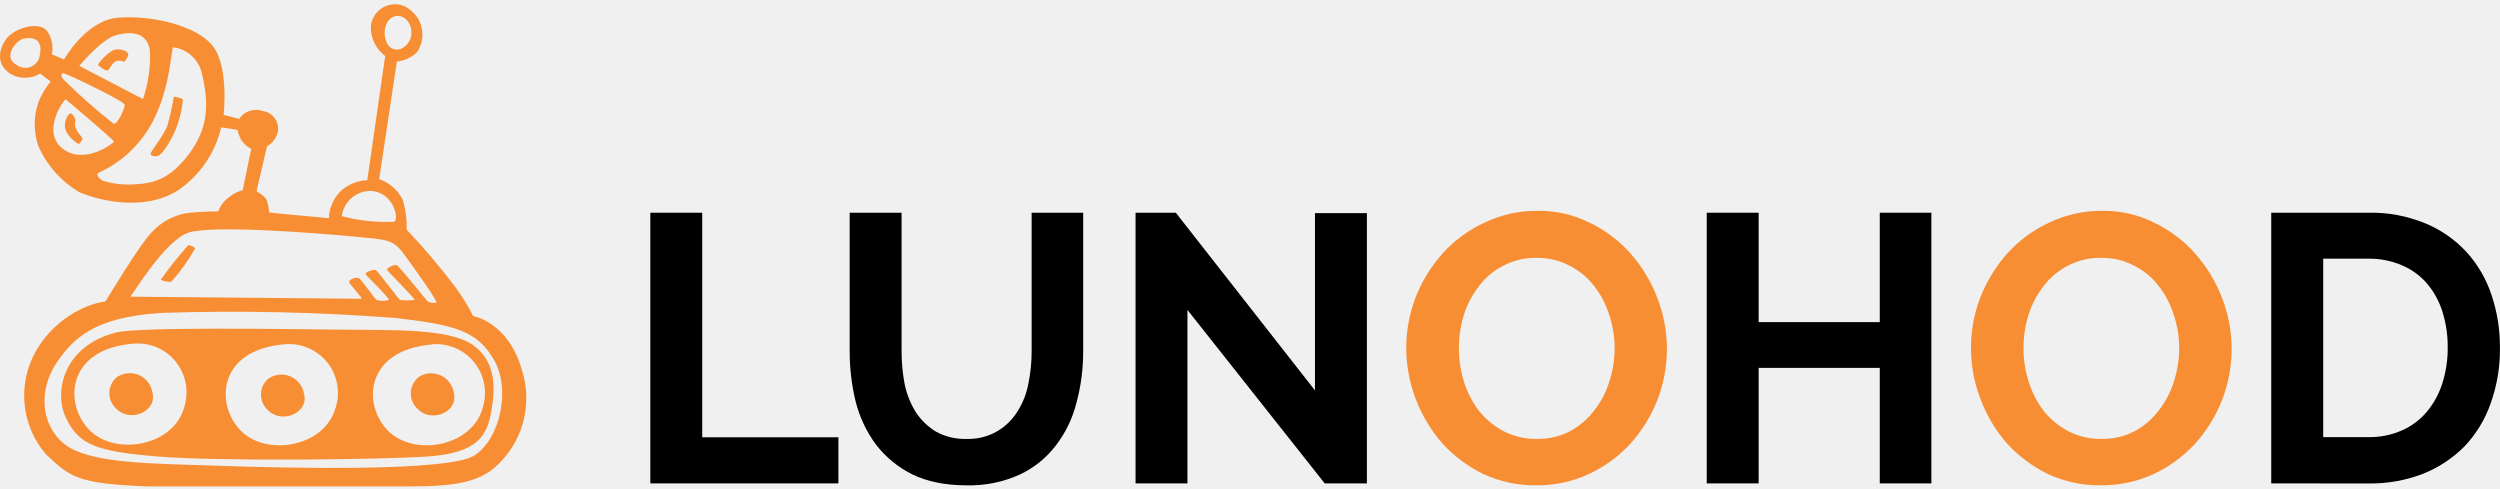
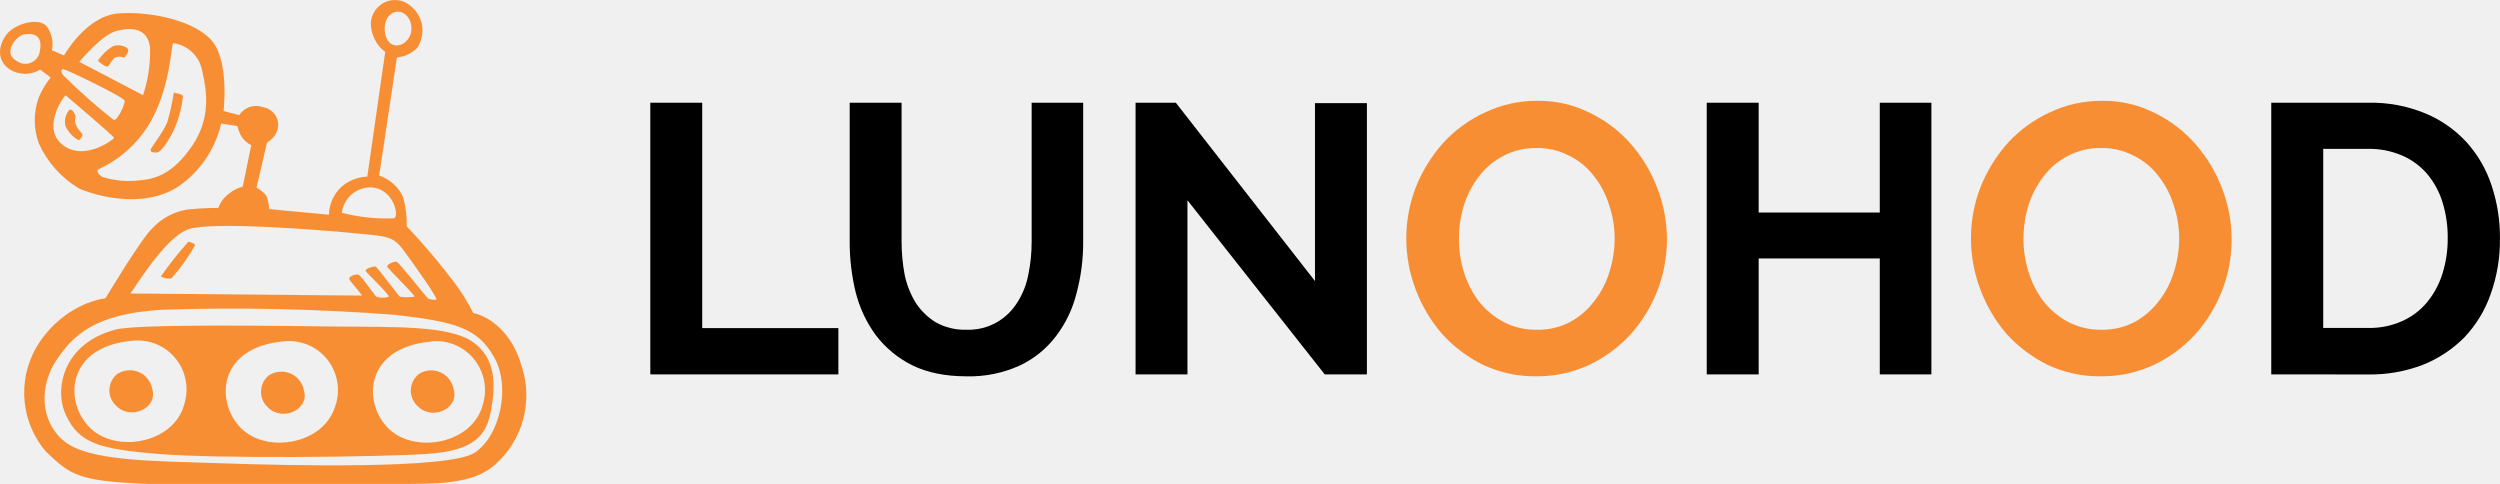
- <svg xmlns="http://www.w3.org/2000/svg" width="292" height="57" viewBox="0 0 292 57" fill="none">
-   <g clip-path="url(#clip0_322_12717)">
-     <path d="M75.959 56.461V24.845H82.02V51.075H97.926V56.461H75.959Z" fill="black" />
-     <path d="M112.865 51.266C114.125 51.312 115.372 51.004 116.465 50.377C117.434 49.81 118.249 49.014 118.839 48.06C119.47 47.069 119.903 45.966 120.114 44.812C120.373 43.556 120.501 42.277 120.495 40.995V24.845H126.515V40.96C126.529 43.022 126.263 45.077 125.725 47.067C125.271 48.877 124.448 50.574 123.309 52.052C122.195 53.503 120.748 54.664 119.091 55.438C117.146 56.315 115.028 56.742 112.896 56.686C110.407 56.686 108.284 56.255 106.525 55.392C104.875 54.568 103.433 53.38 102.308 51.919C101.198 50.412 100.393 48.703 99.937 46.888C99.466 44.947 99.233 42.957 99.243 40.96V24.845H105.304V40.96C105.301 42.26 105.419 43.557 105.655 44.834C105.891 45.983 106.322 47.083 106.93 48.087C107.535 49.027 108.346 49.819 109.3 50.403C110.39 51.005 111.621 51.303 112.865 51.266Z" fill="black" />
-     <path d="M138.694 36.2V56.461H132.633V24.845H137.335L153.588 45.598V24.891H159.653V56.461H154.729L138.694 36.2Z" fill="black" />
-     <path d="M179.451 56.686C177.298 56.714 175.167 56.258 173.214 55.35C171.405 54.459 169.78 53.235 168.424 51.743C167.1 50.217 166.058 48.467 165.348 46.575C164.623 44.685 164.252 42.679 164.252 40.655C164.246 38.581 164.634 36.525 165.397 34.597C166.157 32.715 167.242 30.981 168.603 29.475C169.98 27.991 171.639 26.796 173.482 25.959C175.391 25.059 177.478 24.603 179.589 24.623C181.725 24.595 183.836 25.083 185.742 26.047C187.567 26.93 189.195 28.172 190.528 29.7C191.851 31.221 192.89 32.966 193.597 34.853C195.08 38.696 195.064 42.957 193.551 46.789C192.812 48.657 191.741 50.377 190.391 51.865C189.021 53.337 187.38 54.53 185.558 55.381C183.642 56.256 181.558 56.702 179.451 56.686ZM170.401 40.655C170.394 41.999 170.596 43.335 171 44.617C171.382 45.84 171.976 46.986 172.756 48.002C173.54 48.974 174.512 49.777 175.615 50.361C176.814 50.976 178.146 51.287 179.493 51.266C180.836 51.296 182.165 50.991 183.36 50.377C184.478 49.777 185.453 48.941 186.215 47.926C187.007 46.918 187.604 45.771 187.975 44.544C188.38 43.293 188.587 41.986 188.589 40.67C188.591 39.321 188.368 37.98 187.929 36.704C187.545 35.475 186.934 34.329 186.127 33.326C185.366 32.345 184.389 31.552 183.272 31.009C182.107 30.402 180.807 30.096 179.493 30.12C178.133 30.088 176.786 30.403 175.581 31.036C174.459 31.61 173.482 32.433 172.726 33.441C171.945 34.456 171.349 35.6 170.966 36.822C170.59 38.065 170.399 39.356 170.401 40.655Z" fill="#F88E33" />
-     <path d="M225.584 24.845V56.461H219.557V42.968H205.411V56.461H199.346V24.845H205.411V37.624H219.557V24.845H225.584Z" fill="black" />
-     <path d="M245.395 56.686C243.241 56.714 241.108 56.257 239.154 55.35C237.346 54.458 235.721 53.235 234.364 51.743C233.046 50.216 232.012 48.466 231.31 46.575C230.585 44.685 230.212 42.679 230.211 40.655C230.205 38.581 230.593 36.525 231.356 34.597C232.116 32.715 233.201 30.981 234.562 29.475C235.938 27.991 237.595 26.796 239.437 25.959C241.346 25.06 243.434 24.604 245.544 24.623C247.68 24.595 249.791 25.083 251.697 26.047C253.515 26.932 255.137 28.174 256.464 29.7C257.794 31.22 258.841 32.965 259.556 34.853C261.039 38.696 261.023 42.957 259.51 46.789C258.771 48.657 257.7 50.377 256.35 51.865C254.98 53.337 253.339 54.53 251.517 55.381C249.597 56.258 247.507 56.703 245.395 56.686ZM236.345 40.655C236.34 41.999 236.548 43.337 236.959 44.617C237.341 45.84 237.935 46.986 238.715 48.002C239.497 48.974 240.469 49.776 241.57 50.361C242.765 50.973 244.091 51.283 245.433 51.266C246.776 51.296 248.105 50.991 249.3 50.377C250.417 49.776 251.391 48.94 252.155 47.926C252.947 46.918 253.543 45.771 253.915 44.544C254.319 43.293 254.527 41.986 254.529 40.67C254.531 39.321 254.308 37.98 253.869 36.704C253.485 35.476 252.875 34.331 252.071 33.326C251.309 32.345 250.332 31.552 249.216 31.009C248.05 30.402 246.751 30.096 245.437 30.12C244.078 30.089 242.732 30.404 241.528 31.036C240.406 31.61 239.43 32.433 238.673 33.441C237.892 34.456 237.296 35.6 236.914 36.822C236.536 38.065 236.344 39.356 236.345 40.655Z" fill="#F88E33" />
-     <path d="M265.281 56.461V24.845H276.618C278.905 24.795 281.178 25.22 283.294 26.093C285.131 26.855 286.78 28.009 288.126 29.475C289.434 30.932 290.422 32.647 291.027 34.509C291.683 36.478 292.009 38.542 291.993 40.617C292.022 42.847 291.65 45.065 290.893 47.163C290.238 49.022 289.197 50.722 287.84 52.151C286.452 53.545 284.791 54.636 282.962 55.358C280.942 56.124 278.796 56.501 276.637 56.469L265.281 56.461ZM285.893 40.609C285.908 39.186 285.7 37.769 285.278 36.41C284.906 35.202 284.293 34.082 283.477 33.116C282.674 32.186 281.667 31.455 280.534 30.979C279.299 30.454 277.967 30.194 276.625 30.215H271.35V51.056H276.625C277.986 51.083 279.337 50.809 280.58 50.255C281.7 49.758 282.691 49.011 283.477 48.071C284.288 47.085 284.9 45.951 285.278 44.731C285.695 43.397 285.903 42.007 285.893 40.609Z" fill="black" />
-     <path d="M8.809 13.94C8.737 13.791 8.427 13.069 8.092 13.291C7.868 13.549 7.711 13.858 7.633 14.191C7.56 14.523 7.569 14.868 7.66 15.195C7.98 15.874 8.505 16.434 9.16 16.799C9.321 16.799 9.542 16.493 9.626 16.26C9.71 16.027 9.21 15.76 8.905 15.115C8.599 14.47 8.885 14.096 8.809 13.94ZM13.161 5.886C12.485 6.309 11.902 6.866 11.45 7.523C11.45 7.684 12.214 8.206 12.477 8.245C12.741 8.283 12.817 7.794 13.283 7.329C13.748 6.863 14.504 7.218 14.504 7.218C14.504 7.218 15.08 6.607 14.97 6.264C14.859 5.92 13.893 5.58 13.161 5.886ZM20.294 11.31C20.113 12.47 19.858 13.617 19.531 14.745C18.92 16.127 17.588 17.688 17.588 17.959C17.588 18.23 18.054 18.299 18.394 18.226C18.733 18.154 19.386 17.421 20.226 15.783C20.841 14.486 21.228 13.093 21.371 11.665C21.325 11.432 20.283 11.283 20.283 11.283L20.294 11.31ZM21.982 28.65C20.831 29.926 19.762 31.272 18.779 32.681C19.16 32.864 19.583 32.945 20.004 32.914C21.075 31.723 22.008 30.416 22.787 29.017C22.703 28.795 22.13 28.635 21.982 28.635V28.65ZM48.857 2.221C48.481 1.593 47.938 1.082 47.288 0.744C46.876 0.559 46.426 0.475 45.975 0.5C45.525 0.525 45.086 0.659 44.698 0.888C44.309 1.118 43.982 1.438 43.742 1.821C43.501 2.201 43.354 2.635 43.315 3.084C43.296 3.753 43.439 4.416 43.73 5.018C44.022 5.62 44.454 6.143 44.99 6.542L42.899 21.047C41.77 21.09 40.692 21.521 39.845 22.268C38.964 23.109 38.451 24.265 38.417 25.482L35.62 25.223C34.394 25.127 31.44 24.822 31.44 24.822C31.407 24.357 31.321 23.897 31.184 23.451C30.974 22.89 29.959 22.329 29.959 22.329L31.184 17.092C31.681 16.816 32.075 16.386 32.306 15.867C32.436 15.577 32.498 15.261 32.486 14.944C32.472 14.624 32.386 14.312 32.234 14.031C32.081 13.752 31.866 13.511 31.604 13.329C31.345 13.143 31.045 13.021 30.73 12.974C30.229 12.788 29.679 12.778 29.171 12.944C28.663 13.11 28.227 13.444 27.932 13.89L26.112 13.413C26.112 13.413 26.772 7.916 24.89 5.424C23.008 2.931 17.558 1.756 13.794 2.061C10.031 2.366 7.477 6.951 7.477 6.951L6.061 6.34C6.154 5.873 6.154 5.391 6.061 4.924C5.962 4.458 5.771 4.017 5.5 3.626C4.58 2.408 1.713 3.283 0.793 4.47C-0.126 5.657 -0.535 7.451 1.175 8.6C1.707 8.917 2.315 9.085 2.935 9.085C3.554 9.085 4.162 8.917 4.694 8.6L5.916 9.516C5.354 10.213 4.89 10.984 4.534 11.806C3.893 13.545 3.893 15.456 4.534 17.195C5.532 19.375 7.168 21.2 9.225 22.429C11.134 23.272 16.703 24.875 20.833 22.2C23.36 20.469 25.145 17.852 25.833 14.867L27.741 15.172C27.815 15.548 27.944 15.911 28.123 16.249C28.41 16.741 28.835 17.139 29.345 17.394L28.348 22.211C27.749 22.368 27.192 22.656 26.718 23.055C26.157 23.467 25.732 24.037 25.497 24.692C24.273 24.692 23.052 24.757 21.833 24.887C20.3 25.145 18.893 25.895 17.825 27.024C16.493 28.246 12.325 35.2 12.325 35.2C11.566 35.315 10.824 35.52 10.114 35.811C7.578 36.859 5.468 38.731 4.126 41.124C3.094 42.998 2.658 45.142 2.876 47.271C3.093 49.399 3.954 51.41 5.343 53.037C8.21 55.732 8.973 56.495 17.279 56.812H47.949C53.094 56.812 55.819 56.312 57.835 54.564C59.401 53.182 60.531 51.375 61.087 49.361C61.643 47.348 61.6 45.217 60.965 43.227C59.361 37.582 55.27 36.922 55.27 36.922C54.678 35.745 53.987 34.622 53.205 33.563C51.437 31.212 49.534 28.967 47.506 26.837C47.536 25.664 47.384 24.494 47.055 23.368C46.778 22.796 46.389 22.285 45.91 21.867C45.439 21.447 44.887 21.126 44.288 20.925L46.357 7.184C47.253 7.102 48.092 6.709 48.727 6.073C49.104 5.506 49.316 4.846 49.339 4.166C49.361 3.485 49.195 2.812 48.857 2.221ZM4.668 6.225C4.668 6.544 4.578 6.857 4.408 7.126C4.237 7.395 3.996 7.612 3.71 7.752C3.422 7.894 3.1 7.952 2.781 7.918C2.462 7.884 2.159 7.76 1.908 7.561C0.271 6.645 1.908 4.664 2.786 4.508C4.412 4.229 4.866 5.046 4.694 6.233L4.668 6.225ZM13.577 4.103C15.298 3.649 17.168 3.721 17.512 5.897C17.593 7.822 17.319 9.744 16.703 11.569L9.263 7.695C9.263 7.695 11.867 4.542 13.577 4.103ZM7.469 8.573C7.729 8.573 14.569 11.825 14.569 12.241C14.569 12.657 13.764 14.531 13.275 14.451C11.241 12.859 9.301 11.15 7.466 9.332C7.084 8.989 7.084 8.512 7.431 8.55L7.469 8.573ZM7.359 17.398C4.805 15.455 7.359 11.787 7.664 11.592C7.664 11.592 13.389 16.405 13.325 16.554C13.26 16.703 9.889 19.325 7.324 17.371L7.359 17.398ZM22.451 17.459C20.272 20.623 18.279 21.356 16.191 21.493C14.79 21.652 13.372 21.522 12.023 21.112C11.523 20.879 11.145 20.306 11.573 20.157C14.228 18.932 16.411 16.873 17.791 14.295C19.928 10.249 19.966 5.813 20.233 5.515C21.048 5.625 21.809 5.984 22.411 6.544C23.014 7.104 23.427 7.837 23.596 8.642C24.195 11.226 24.608 14.279 22.447 17.459H22.451ZM57.724 42.078C59.667 45.514 58.411 51.239 55.434 53.186C52.456 55.133 33.551 54.675 25.73 54.407C17.909 54.14 10.336 54.197 7.462 51.816C4.588 49.434 4.641 45.327 6.557 42.456C8.473 39.586 10.985 36.994 18.978 36.544C28.067 36.247 37.167 36.447 46.235 37.143C53.212 37.96 55.766 38.643 57.72 42.078H57.724ZM47.178 29.677C48.471 31.437 51.258 35.334 50.953 35.368C50.643 35.398 50.331 35.361 50.036 35.261C49.842 35.185 46.601 30.983 46.296 30.948C45.99 30.914 45.074 31.288 45.235 31.559C45.395 31.83 48.632 34.994 48.399 35.029C47.843 35.105 47.279 35.105 46.723 35.029C46.529 34.918 44.086 31.593 43.864 31.521C43.643 31.448 42.532 31.788 42.719 32.059C42.906 32.33 45.628 34.918 45.391 35.04C44.929 35.173 44.438 35.173 43.975 35.04C43.742 34.895 42.177 32.525 41.838 32.448C41.498 32.372 40.616 32.681 40.811 33.025C41.005 33.368 42.41 34.895 42.227 34.895L15.226 34.651C15.607 34.234 19.271 28.089 22.02 27.169C24.768 26.249 37.33 27.246 41.265 27.623C45.2 28.001 45.884 27.917 47.178 29.677ZM46.032 25.902C43.976 25.994 41.917 25.775 39.925 25.253C40.027 24.429 40.431 23.672 41.058 23.127C41.685 22.583 42.492 22.291 43.322 22.306C45.994 22.429 46.647 25.658 46.036 25.887L46.032 25.902ZM45.651 5.58C44.662 4.897 44.586 2.416 46.067 1.916C46.895 1.634 48.01 2.332 48.056 3.748C48.101 5.164 46.689 6.264 45.662 5.58H45.651ZM13.538 38.842C7.431 40.403 6.21 45.754 7.737 48.884C9.263 52.014 11.401 52.743 18.424 53.319C25.447 53.896 44.082 53.701 49.922 53.319C55.762 52.938 56.873 50.884 57.365 48.163C57.858 45.441 58.014 42.25 55.228 40.292C52.441 38.334 45.868 38.571 39.418 38.498C32.967 38.426 16.165 38.166 13.538 38.842ZM21.52 47.552C20.294 52.098 13.576 53.278 10.523 50.3C7.469 47.323 7.66 40.83 15.485 40.147C16.904 39.997 18.328 40.383 19.475 41.231C20.623 42.08 21.411 43.327 21.684 44.727C21.862 45.658 21.807 46.618 21.523 47.522L21.52 47.552ZM50.384 40.22C51.324 40.127 52.272 40.27 53.143 40.634C54.014 40.999 54.782 41.574 55.376 42.307C55.97 43.041 56.373 43.911 56.548 44.839C56.724 45.767 56.666 46.724 56.38 47.625C55.159 52.171 48.441 53.35 45.384 50.373C42.326 47.395 42.551 40.93 50.384 40.246V40.22ZM39.192 47.625C37.967 52.171 31.249 53.35 28.196 50.373C25.142 47.395 25.333 40.903 33.158 40.22C34.103 40.118 35.06 40.255 35.939 40.617C36.819 40.979 37.594 41.556 38.194 42.294C38.794 43.032 39.2 43.908 39.375 44.843C39.55 45.778 39.489 46.742 39.196 47.648L39.192 47.625ZM13.764 43.96C13.47 44.176 13.229 44.455 13.057 44.777C12.886 45.102 12.79 45.46 12.775 45.827C12.761 46.195 12.83 46.562 12.977 46.899C13.125 47.237 13.347 47.537 13.626 47.777C15.264 49.415 18.439 48.01 17.791 45.796C17.718 45.367 17.541 44.961 17.275 44.616C17.009 44.272 16.661 43.998 16.264 43.819C15.867 43.64 15.432 43.561 14.998 43.588C14.564 43.615 14.143 43.748 13.771 43.975L13.764 43.96ZM31.482 44.117C31.185 44.334 30.941 44.616 30.768 44.941C30.596 45.267 30.499 45.627 30.486 45.995C30.469 46.362 30.537 46.729 30.684 47.066C30.831 47.404 31.053 47.703 31.333 47.941C32.971 49.579 36.146 48.174 35.501 45.964C35.427 45.535 35.249 45.131 34.983 44.786C34.717 44.441 34.371 44.167 33.975 43.987C33.578 43.807 33.142 43.727 32.707 43.754C32.274 43.778 31.853 43.91 31.482 44.136V44.117ZM52.987 45.815C52.913 45.387 52.736 44.984 52.472 44.64C52.207 44.295 51.862 44.021 51.467 43.84C51.072 43.659 50.638 43.577 50.204 43.601C49.771 43.627 49.35 43.758 48.979 43.983C48.682 44.2 48.438 44.482 48.265 44.808C48.004 45.297 47.918 45.861 48.02 46.407C48.123 46.953 48.409 47.447 48.83 47.808C50.464 49.445 53.628 48.09 52.995 45.815H52.987Z" fill="#F88E33" />
+ <svg xmlns="http://www.w3.org/2000/svg" width="248" height="48" viewBox="0 0 248 48" fill="none">
+   <g clip-path="url(#clip0_678_9741)">
+     <path d="M64.512 37.139V10.19H69.66V32.548H83.168V37.139H64.512Z" fill="black" />
+     <path d="M95.859 32.711C96.929 32.75 97.988 32.487 98.916 31.953C99.739 31.47 100.432 30.792 100.933 29.978C101.469 29.134 101.836 28.194 102.016 27.209C102.236 26.139 102.344 25.048 102.34 23.956V10.19H107.452V23.926C107.464 25.684 107.239 27.435 106.781 29.132C106.395 30.675 105.697 32.121 104.729 33.381C103.783 34.618 102.554 35.608 101.147 36.267C99.495 37.015 97.697 37.378 95.885 37.331C93.772 37.331 91.968 36.963 90.475 36.228C89.073 35.525 87.849 34.513 86.892 33.267C85.95 31.983 85.266 30.526 84.879 28.979C84.479 27.325 84.281 25.628 84.289 23.926V10.19H89.437V23.926C89.435 25.034 89.535 26.14 89.736 27.229C89.936 28.208 90.302 29.146 90.818 30.001C91.333 30.803 92.021 31.478 92.832 31.976C93.757 32.488 94.803 32.742 95.859 32.711Z" fill="black" />
+     <path d="M117.796 19.869V37.139H112.648V10.19H116.642L130.446 27.879V10.229H135.597V37.139H131.415L117.796 19.869Z" fill="black" />
+     <path d="M152.413 37.331C150.584 37.355 148.774 36.966 147.116 36.192C145.579 35.433 144.199 34.389 143.047 33.118C141.922 31.817 141.038 30.325 140.434 28.712C139.819 27.102 139.504 25.391 139.504 23.666C139.499 21.898 139.829 20.146 140.477 18.503C141.122 16.898 142.044 15.42 143.2 14.136C144.369 12.872 145.777 11.853 147.343 11.14C148.964 10.373 150.737 9.983 152.53 10.001C154.344 9.977 156.137 10.393 157.755 11.215C159.306 11.967 160.689 13.026 161.821 14.328C162.944 15.624 163.827 17.112 164.427 18.721C165.687 21.997 165.673 25.628 164.388 28.895C163.76 30.487 162.851 31.953 161.704 33.222C160.54 34.476 159.147 35.493 157.6 36.218C155.973 36.965 154.202 37.344 152.413 37.331ZM144.727 23.666C144.72 24.811 144.892 25.951 145.236 27.043C145.559 28.086 146.064 29.063 146.727 29.929C147.392 30.757 148.218 31.441 149.155 31.94C150.173 32.464 151.304 32.729 152.449 32.711C153.589 32.737 154.718 32.476 155.733 31.953C156.682 31.442 157.51 30.729 158.157 29.864C158.83 29.005 159.337 28.027 159.652 26.981C159.996 25.915 160.172 24.8 160.174 23.679C160.176 22.529 159.986 21.386 159.613 20.299C159.287 19.251 158.768 18.274 158.083 17.419C157.436 16.583 156.606 15.907 155.658 15.444C154.668 14.927 153.565 14.666 152.449 14.686C151.293 14.659 150.149 14.928 149.126 15.467C148.173 15.957 147.344 16.658 146.701 17.517C146.037 18.382 145.531 19.358 145.206 20.399C144.887 21.459 144.725 22.559 144.727 23.666Z" fill="#F88E33" />
+     <path d="M191.593 10.19V37.139H186.474V25.638H174.46V37.139H169.309V10.19H174.46V21.083H186.474V10.19H191.593Z" fill="black" />
+     <path d="M208.416 37.331C206.586 37.355 204.775 36.965 203.115 36.192C201.579 35.432 200.199 34.389 199.047 33.118C197.928 31.816 197.049 30.324 196.453 28.712C195.837 27.102 195.52 25.391 195.52 23.666C195.514 21.898 195.844 20.146 196.492 18.503C197.137 16.898 198.059 15.42 199.215 14.136C200.383 12.871 201.791 11.853 203.355 11.14C204.977 10.373 206.75 9.984 208.542 10.001C210.356 9.977 212.149 10.393 213.768 11.215C215.312 11.969 216.689 13.028 217.817 14.328C218.946 15.624 219.835 17.111 220.443 18.721C221.702 21.997 221.689 25.628 220.404 28.895C219.776 30.487 218.866 31.953 217.72 33.222C216.556 34.476 215.163 35.493 213.615 36.218C211.984 36.966 210.209 37.346 208.416 37.331ZM200.729 23.666C200.725 24.812 200.901 25.952 201.251 27.043C201.575 28.086 202.08 29.063 202.742 29.929C203.407 30.757 204.232 31.441 205.167 31.94C206.182 32.461 207.308 32.726 208.448 32.711C209.589 32.737 210.717 32.476 211.732 31.953C212.681 31.441 213.508 30.728 214.157 29.864C214.829 29.005 215.336 28.027 215.651 26.981C215.995 25.915 216.171 24.8 216.173 23.679C216.175 22.529 215.986 21.386 215.612 20.299C215.286 19.252 214.768 18.275 214.086 17.419C213.439 16.583 212.609 15.907 211.661 15.444C210.671 14.927 209.567 14.666 208.451 14.686C207.297 14.66 206.154 14.928 205.132 15.467C204.179 15.957 203.349 16.658 202.707 17.517C202.043 18.382 201.537 19.358 201.212 20.399C200.892 21.458 200.729 22.559 200.729 23.666Z" fill="#F88E33" />
+     <path d="M225.309 37.139V10.19H234.937C236.88 10.148 238.81 10.51 240.607 11.254C242.168 11.903 243.568 12.887 244.711 14.136C245.821 15.379 246.661 16.84 247.175 18.428C247.732 20.106 248.009 21.865 247.995 23.634C248.02 25.535 247.704 27.425 247.061 29.213C246.505 30.798 245.621 32.247 244.468 33.466C243.289 34.653 241.879 35.584 240.325 36.199C238.61 36.852 236.787 37.173 234.953 37.146L225.309 37.139ZM242.814 23.627C242.827 22.414 242.651 21.206 242.293 20.048C241.976 19.018 241.456 18.063 240.762 17.24C240.08 16.448 239.225 15.824 238.263 15.418C237.214 14.971 236.083 14.749 234.943 14.768H230.463V32.532H234.943C236.099 32.555 237.246 32.322 238.302 31.849C239.253 31.425 240.095 30.789 240.762 29.988C241.452 29.147 241.971 28.18 242.293 27.141C242.647 26.004 242.823 24.818 242.814 23.627Z" fill="black" />
+     <path d="M7.483 11.459C7.422 11.333 7.159 10.718 6.874 10.906C6.684 11.127 6.55 11.39 6.485 11.674C6.423 11.957 6.43 12.251 6.508 12.53C6.779 13.108 7.225 13.586 7.782 13.896C7.918 13.896 8.106 13.636 8.177 13.438C8.248 13.239 7.824 13.011 7.564 12.461C7.305 11.912 7.548 11.593 7.483 11.459ZM11.179 4.594C10.605 4.955 10.111 5.43 9.727 5.99C9.727 6.127 10.375 6.573 10.599 6.605C10.822 6.638 10.887 6.221 11.283 5.824C11.678 5.427 12.32 5.73 12.32 5.73C12.32 5.73 12.81 5.209 12.716 4.917C12.622 4.624 11.802 4.334 11.179 4.594ZM17.238 9.218C17.084 10.207 16.867 11.185 16.59 12.146C16.071 13.324 14.94 14.655 14.94 14.886C14.94 15.117 15.335 15.175 15.624 15.113C15.912 15.051 16.466 14.427 17.18 13.031C17.702 11.925 18.031 10.738 18.152 9.52C18.113 9.322 17.228 9.195 17.228 9.195L17.238 9.218ZM18.671 23.999C17.694 25.086 16.785 26.233 15.951 27.434C16.275 27.591 16.634 27.659 16.992 27.633C17.901 26.618 18.693 25.504 19.355 24.311C19.284 24.122 18.797 23.986 18.671 23.986V23.999ZM41.497 1.471C41.177 0.936 40.716 0.5 40.164 0.212C39.815 0.054 39.432 -0.017 39.049 0.004C38.666 0.025 38.294 0.139 37.964 0.335C37.634 0.531 37.356 0.803 37.153 1.129C36.947 1.454 36.823 1.823 36.789 2.206C36.774 2.776 36.895 3.342 37.142 3.855C37.39 4.368 37.757 4.813 38.213 5.154L36.436 17.518C35.478 17.554 34.562 17.922 33.843 18.559C33.094 19.276 32.659 20.26 32.63 21.298L30.254 21.077C29.213 20.996 26.704 20.735 26.704 20.735C26.676 20.339 26.603 19.947 26.487 19.567C26.309 19.089 25.446 18.611 25.446 18.611L26.487 14.147C26.909 13.911 27.243 13.545 27.44 13.102C27.55 12.855 27.602 12.586 27.593 12.315C27.581 12.043 27.507 11.777 27.378 11.537C27.249 11.299 27.066 11.094 26.844 10.939C26.623 10.781 26.369 10.677 26.101 10.636C25.675 10.478 25.209 10.469 24.777 10.611C24.346 10.752 23.975 11.037 23.725 11.417L22.179 11.011C22.179 11.011 22.739 6.325 21.141 4.201C19.543 2.076 14.914 1.074 11.717 1.334C8.521 1.595 6.352 5.502 6.352 5.502L5.149 4.982C5.229 4.583 5.229 4.173 5.149 3.775C5.065 3.378 4.903 3.002 4.673 2.668C3.891 1.63 1.457 2.375 0.676 3.387C-0.106 4.399 -0.453 5.928 1 6.908C1.452 7.178 1.968 7.321 2.494 7.321C3.02 7.321 3.537 7.178 3.989 6.908L5.026 7.689C4.549 8.283 4.154 8.94 3.853 9.641C3.308 11.123 3.308 12.752 3.853 14.235C4.7 16.092 6.089 17.648 7.837 18.695C9.458 19.414 14.188 20.781 17.695 18.5C19.841 17.025 21.357 14.794 21.942 12.25L23.563 12.51C23.625 12.831 23.735 13.14 23.887 13.428C24.131 13.848 24.491 14.187 24.924 14.404L24.078 18.51C23.569 18.643 23.096 18.889 22.694 19.229C22.218 19.58 21.857 20.066 21.657 20.625C20.617 20.625 19.58 20.68 18.544 20.791C17.243 21.011 16.048 21.65 15.141 22.613C14.009 23.654 10.469 29.582 10.469 29.582C9.825 29.68 9.195 29.855 8.592 30.102C6.438 30.996 4.646 32.591 3.506 34.631C2.63 36.229 2.259 38.056 2.444 39.871C2.629 41.685 3.36 43.399 4.54 44.786C6.974 47.083 7.623 47.734 14.677 48.004H40.725C45.095 48.004 47.41 47.577 49.121 46.087C50.452 44.91 51.411 43.369 51.884 41.653C52.356 39.937 52.32 38.12 51.78 36.424C50.418 31.612 46.943 31.049 46.943 31.049C46.441 30.047 45.854 29.089 45.189 28.186C43.688 26.183 42.072 24.268 40.349 22.453C40.375 21.453 40.246 20.456 39.967 19.496C39.731 19.008 39.401 18.573 38.994 18.217C38.593 17.859 38.125 17.585 37.616 17.413L39.373 5.701C40.134 5.631 40.847 5.296 41.386 4.754C41.706 4.271 41.886 3.708 41.906 3.128C41.925 2.548 41.783 1.975 41.497 1.471ZM3.966 4.884C3.966 5.156 3.89 5.422 3.746 5.652C3.601 5.881 3.395 6.066 3.152 6.185C2.908 6.306 2.635 6.355 2.364 6.326C2.093 6.298 1.836 6.192 1.622 6.023C0.231 5.242 1.622 3.553 2.368 3.42C3.749 3.182 4.135 3.879 3.989 4.89L3.966 4.884ZM11.532 3.075C12.995 2.688 14.583 2.75 14.875 4.604C14.944 6.244 14.711 7.884 14.188 9.439L7.869 6.137C7.869 6.137 10.08 3.449 11.532 3.075ZM6.346 6.885C6.566 6.885 12.375 9.657 12.375 10.012C12.375 10.366 11.691 11.964 11.276 11.895C9.549 10.538 7.901 9.082 6.342 7.532C6.018 7.24 6.018 6.833 6.313 6.865L6.346 6.885ZM6.251 14.407C4.083 12.751 6.251 9.624 6.511 9.459C6.511 9.459 11.374 13.561 11.319 13.688C11.263 13.815 8.401 16.05 6.222 14.384L6.251 14.407ZM19.07 14.459C17.219 17.157 15.526 17.781 13.753 17.898C12.563 18.033 11.359 17.922 10.213 17.573C9.788 17.374 9.467 16.886 9.83 16.759C12.086 15.715 13.94 13.96 15.111 11.762C16.927 8.313 16.959 4.533 17.186 4.279C17.878 4.372 18.524 4.679 19.036 5.156C19.547 5.633 19.899 6.258 20.042 6.943C20.551 9.146 20.901 11.749 19.066 14.459H19.07ZM49.027 35.445C50.678 38.373 49.611 43.253 47.082 44.913C44.554 46.572 28.497 46.182 21.854 45.954C15.212 45.726 8.78 45.775 6.339 43.745C3.898 41.714 3.943 38.214 5.571 35.767C7.198 33.32 9.331 31.111 16.12 30.727C23.84 30.474 31.568 30.645 39.27 31.238C45.196 31.934 47.364 32.517 49.024 35.445H49.027ZM40.07 24.874C41.169 26.374 43.536 29.696 43.276 29.725C43.014 29.75 42.748 29.719 42.498 29.634C42.333 29.569 39.581 25.987 39.321 25.957C39.062 25.928 38.284 26.247 38.42 26.478C38.556 26.709 41.305 29.406 41.108 29.435C40.636 29.5 40.157 29.5 39.684 29.435C39.519 29.341 37.444 26.507 37.256 26.445C37.068 26.384 36.125 26.673 36.284 26.904C36.443 27.135 38.754 29.341 38.553 29.445C38.16 29.559 37.743 29.559 37.35 29.445C37.153 29.322 35.824 27.301 35.535 27.236C35.246 27.171 34.498 27.434 34.663 27.727C34.828 28.02 36.021 29.322 35.866 29.322L12.933 29.113C13.257 28.759 16.369 23.52 18.703 22.736C21.038 21.952 31.706 22.801 35.049 23.123C38.391 23.446 38.971 23.374 40.07 24.874ZM39.098 21.656C37.351 21.734 35.602 21.548 33.911 21.103C33.997 20.401 34.34 19.755 34.873 19.291C35.406 18.827 36.091 18.578 36.796 18.591C39.065 18.695 39.62 21.448 39.101 21.643L39.098 21.656ZM38.773 4.334C37.934 3.752 37.869 1.637 39.127 1.211C39.83 0.97 40.777 1.565 40.816 2.772C40.855 3.979 39.655 4.917 38.783 4.334H38.773ZM11.5 32.686C6.313 34.017 5.276 38.578 6.572 41.246C7.869 43.914 9.685 44.535 15.65 45.027C21.614 45.518 37.441 45.352 42.401 45.027C47.361 44.701 48.304 42.951 48.723 40.631C49.141 38.311 49.274 35.591 46.907 33.922C44.541 32.253 38.958 32.455 33.48 32.393C28.001 32.331 13.73 32.11 11.5 32.686ZM18.279 40.11C17.238 43.985 11.532 44.991 8.939 42.453C6.346 39.915 6.508 34.381 13.153 33.798C14.358 33.67 15.568 34 16.542 34.723C17.517 35.446 18.186 36.509 18.418 37.703C18.57 38.496 18.523 39.314 18.282 40.084L18.279 40.11ZM42.793 33.86C43.592 33.782 44.397 33.903 45.137 34.214C45.877 34.524 46.528 35.014 47.033 35.64C47.538 36.266 47.88 37.007 48.029 37.798C48.178 38.589 48.129 39.405 47.886 40.172C46.849 44.047 41.143 45.053 38.547 42.515C35.95 39.977 36.141 34.465 42.793 33.883V33.86ZM33.288 40.172C32.248 44.047 26.542 45.053 23.949 42.515C21.355 39.977 21.517 34.443 28.163 33.86C28.966 33.774 29.778 33.89 30.525 34.199C31.272 34.508 31.931 34.999 32.44 35.628C32.95 36.258 33.295 37.005 33.443 37.802C33.592 38.599 33.54 39.42 33.292 40.192L33.288 40.172ZM11.691 37.049C11.442 37.233 11.237 37.471 11.091 37.745C10.946 38.022 10.864 38.327 10.852 38.64C10.84 38.954 10.898 39.266 11.024 39.554C11.149 39.842 11.337 40.098 11.575 40.302C12.965 41.698 15.662 40.501 15.111 38.614C15.05 38.248 14.9 37.902 14.673 37.608C14.447 37.314 14.152 37.081 13.815 36.928C13.478 36.776 13.109 36.708 12.74 36.732C12.371 36.755 12.013 36.868 11.698 37.062L11.691 37.049ZM26.74 37.182C26.487 37.367 26.28 37.608 26.134 37.885C25.987 38.162 25.905 38.469 25.894 38.783C25.88 39.096 25.937 39.409 26.062 39.696C26.187 39.984 26.375 40.239 26.613 40.442C28.004 41.838 30.701 40.641 30.154 38.757C30.09 38.391 29.939 38.047 29.713 37.753C29.488 37.459 29.193 37.225 28.857 37.072C28.52 36.918 28.15 36.85 27.78 36.873C27.412 36.894 27.055 37.006 26.74 37.199V37.182ZM45.004 38.63C44.942 38.265 44.791 37.921 44.567 37.628C44.342 37.334 44.049 37.1 43.713 36.946C43.377 36.792 43.01 36.722 42.641 36.743C42.273 36.765 41.916 36.877 41.6 37.068C41.348 37.254 41.141 37.494 40.994 37.771C40.772 38.188 40.699 38.669 40.786 39.134C40.873 39.599 41.116 40.021 41.474 40.328C42.861 41.724 45.549 40.569 45.011 38.63H45.004Z" fill="#F88E33" />
  </g>
  <defs>
-     <clipPath id="clip0_322_12717">
-       <rect width="292" height="56.312" fill="white" transform="translate(0 0.5)" />
+     <clipPath id="clip0_678_9741">
+       <rect width="248" height="48" fill="white" />
    </clipPath>
  </defs>
</svg>
